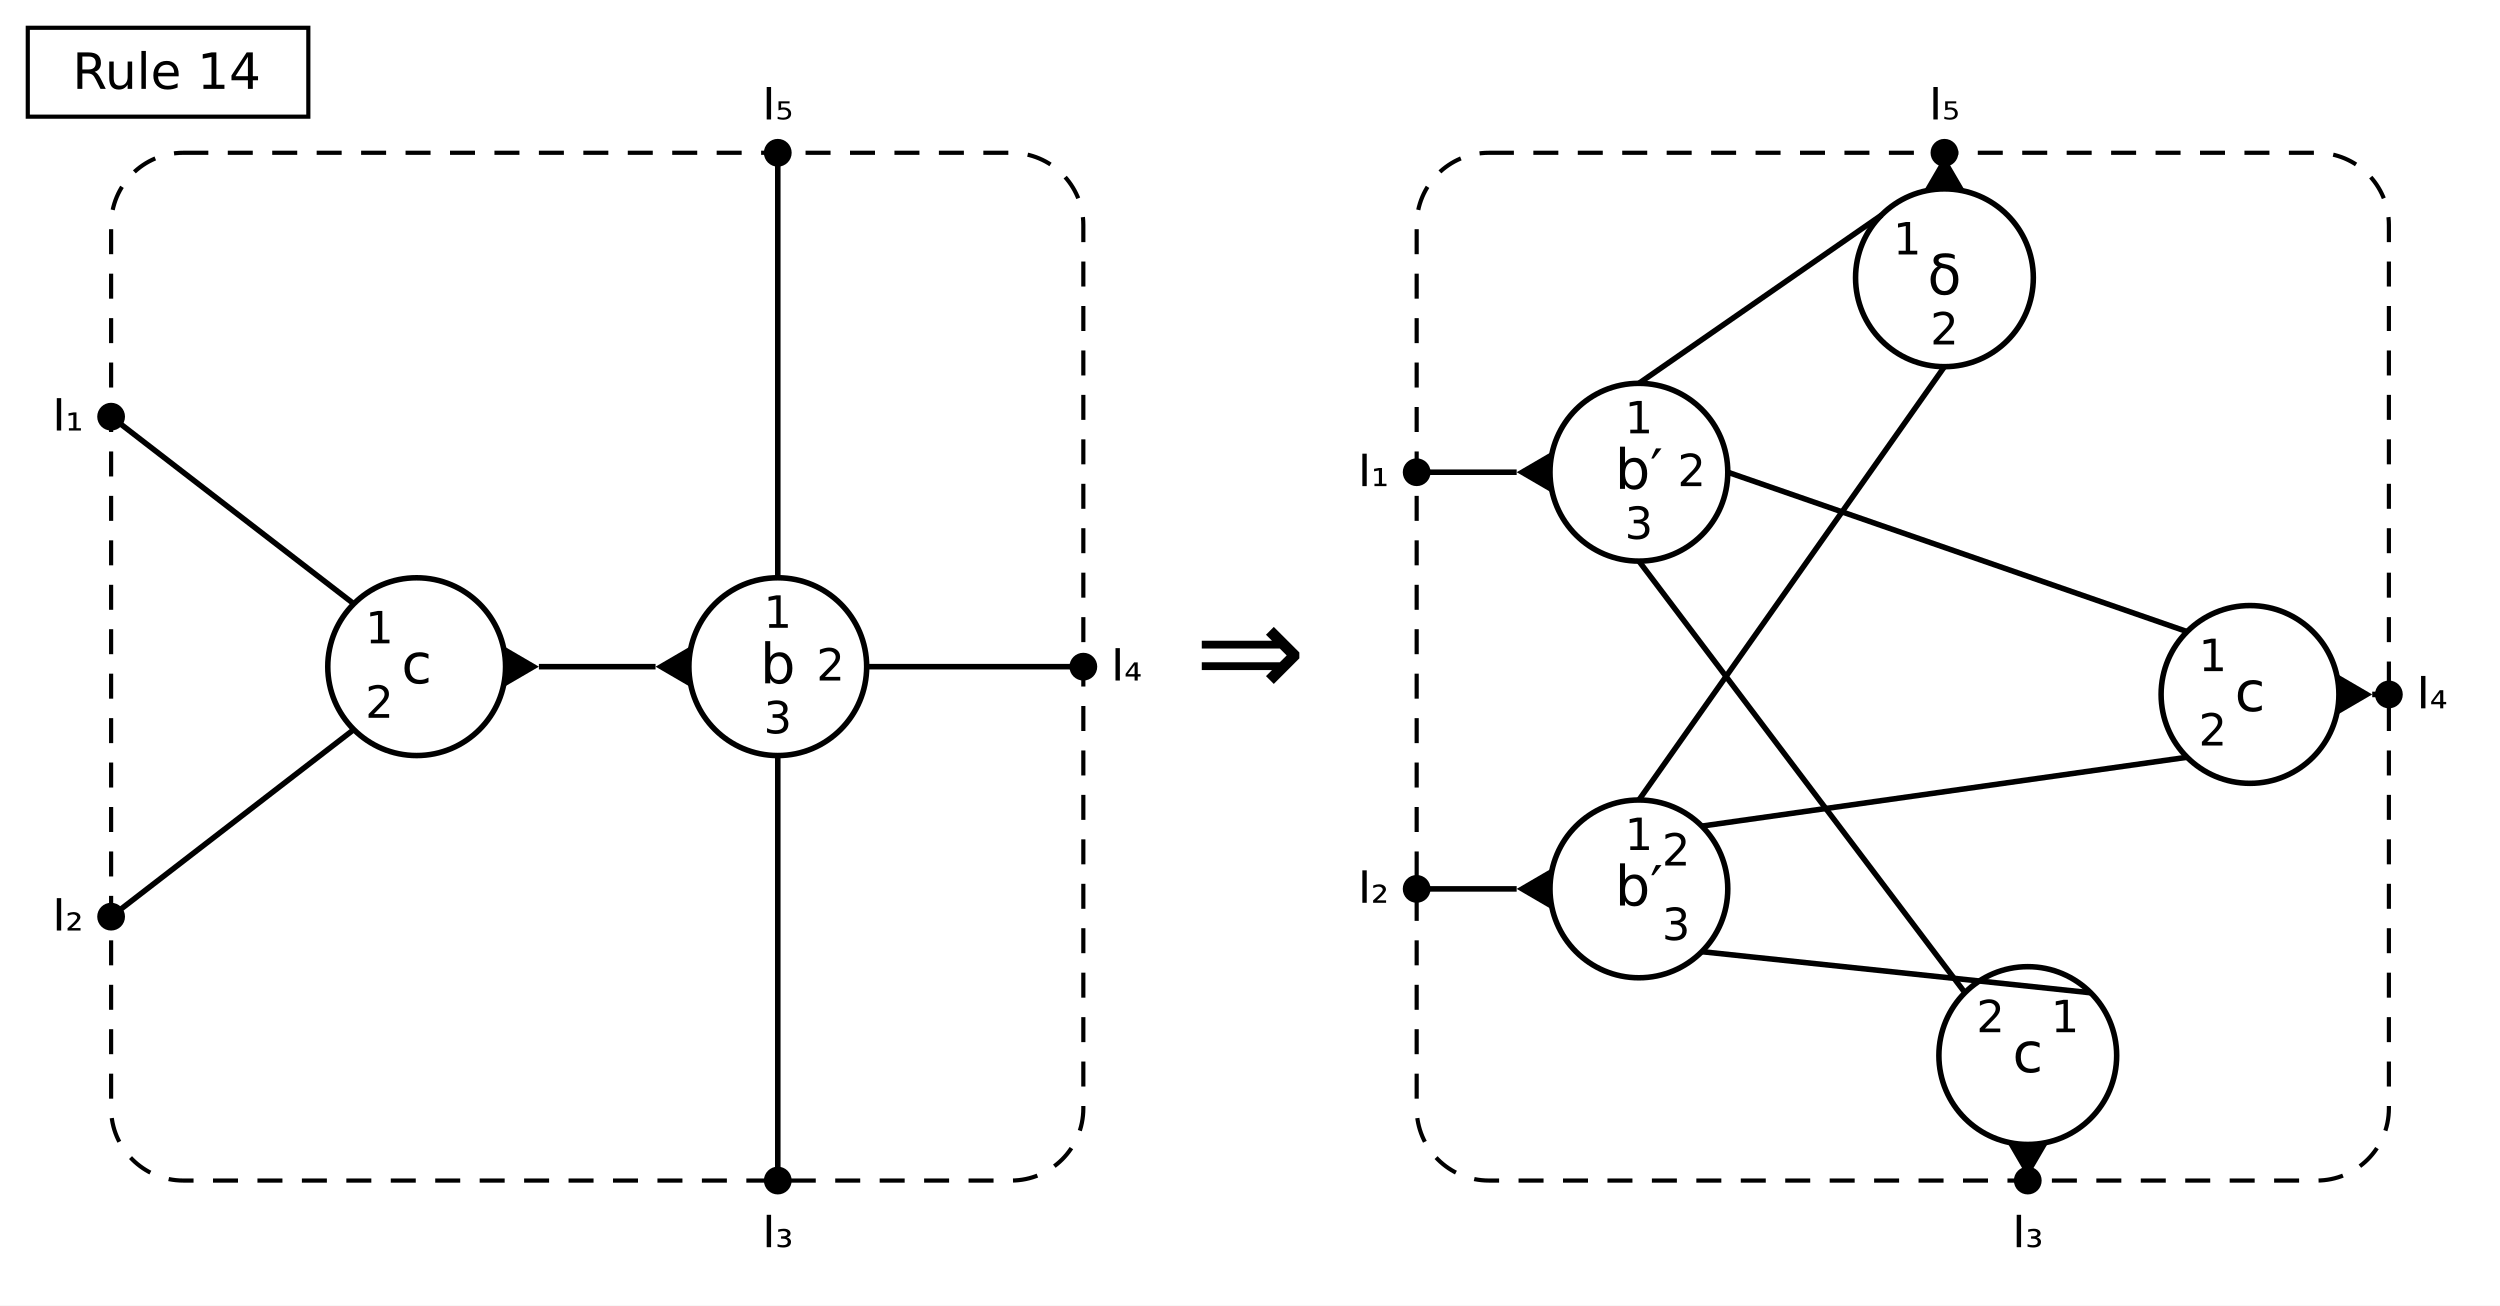
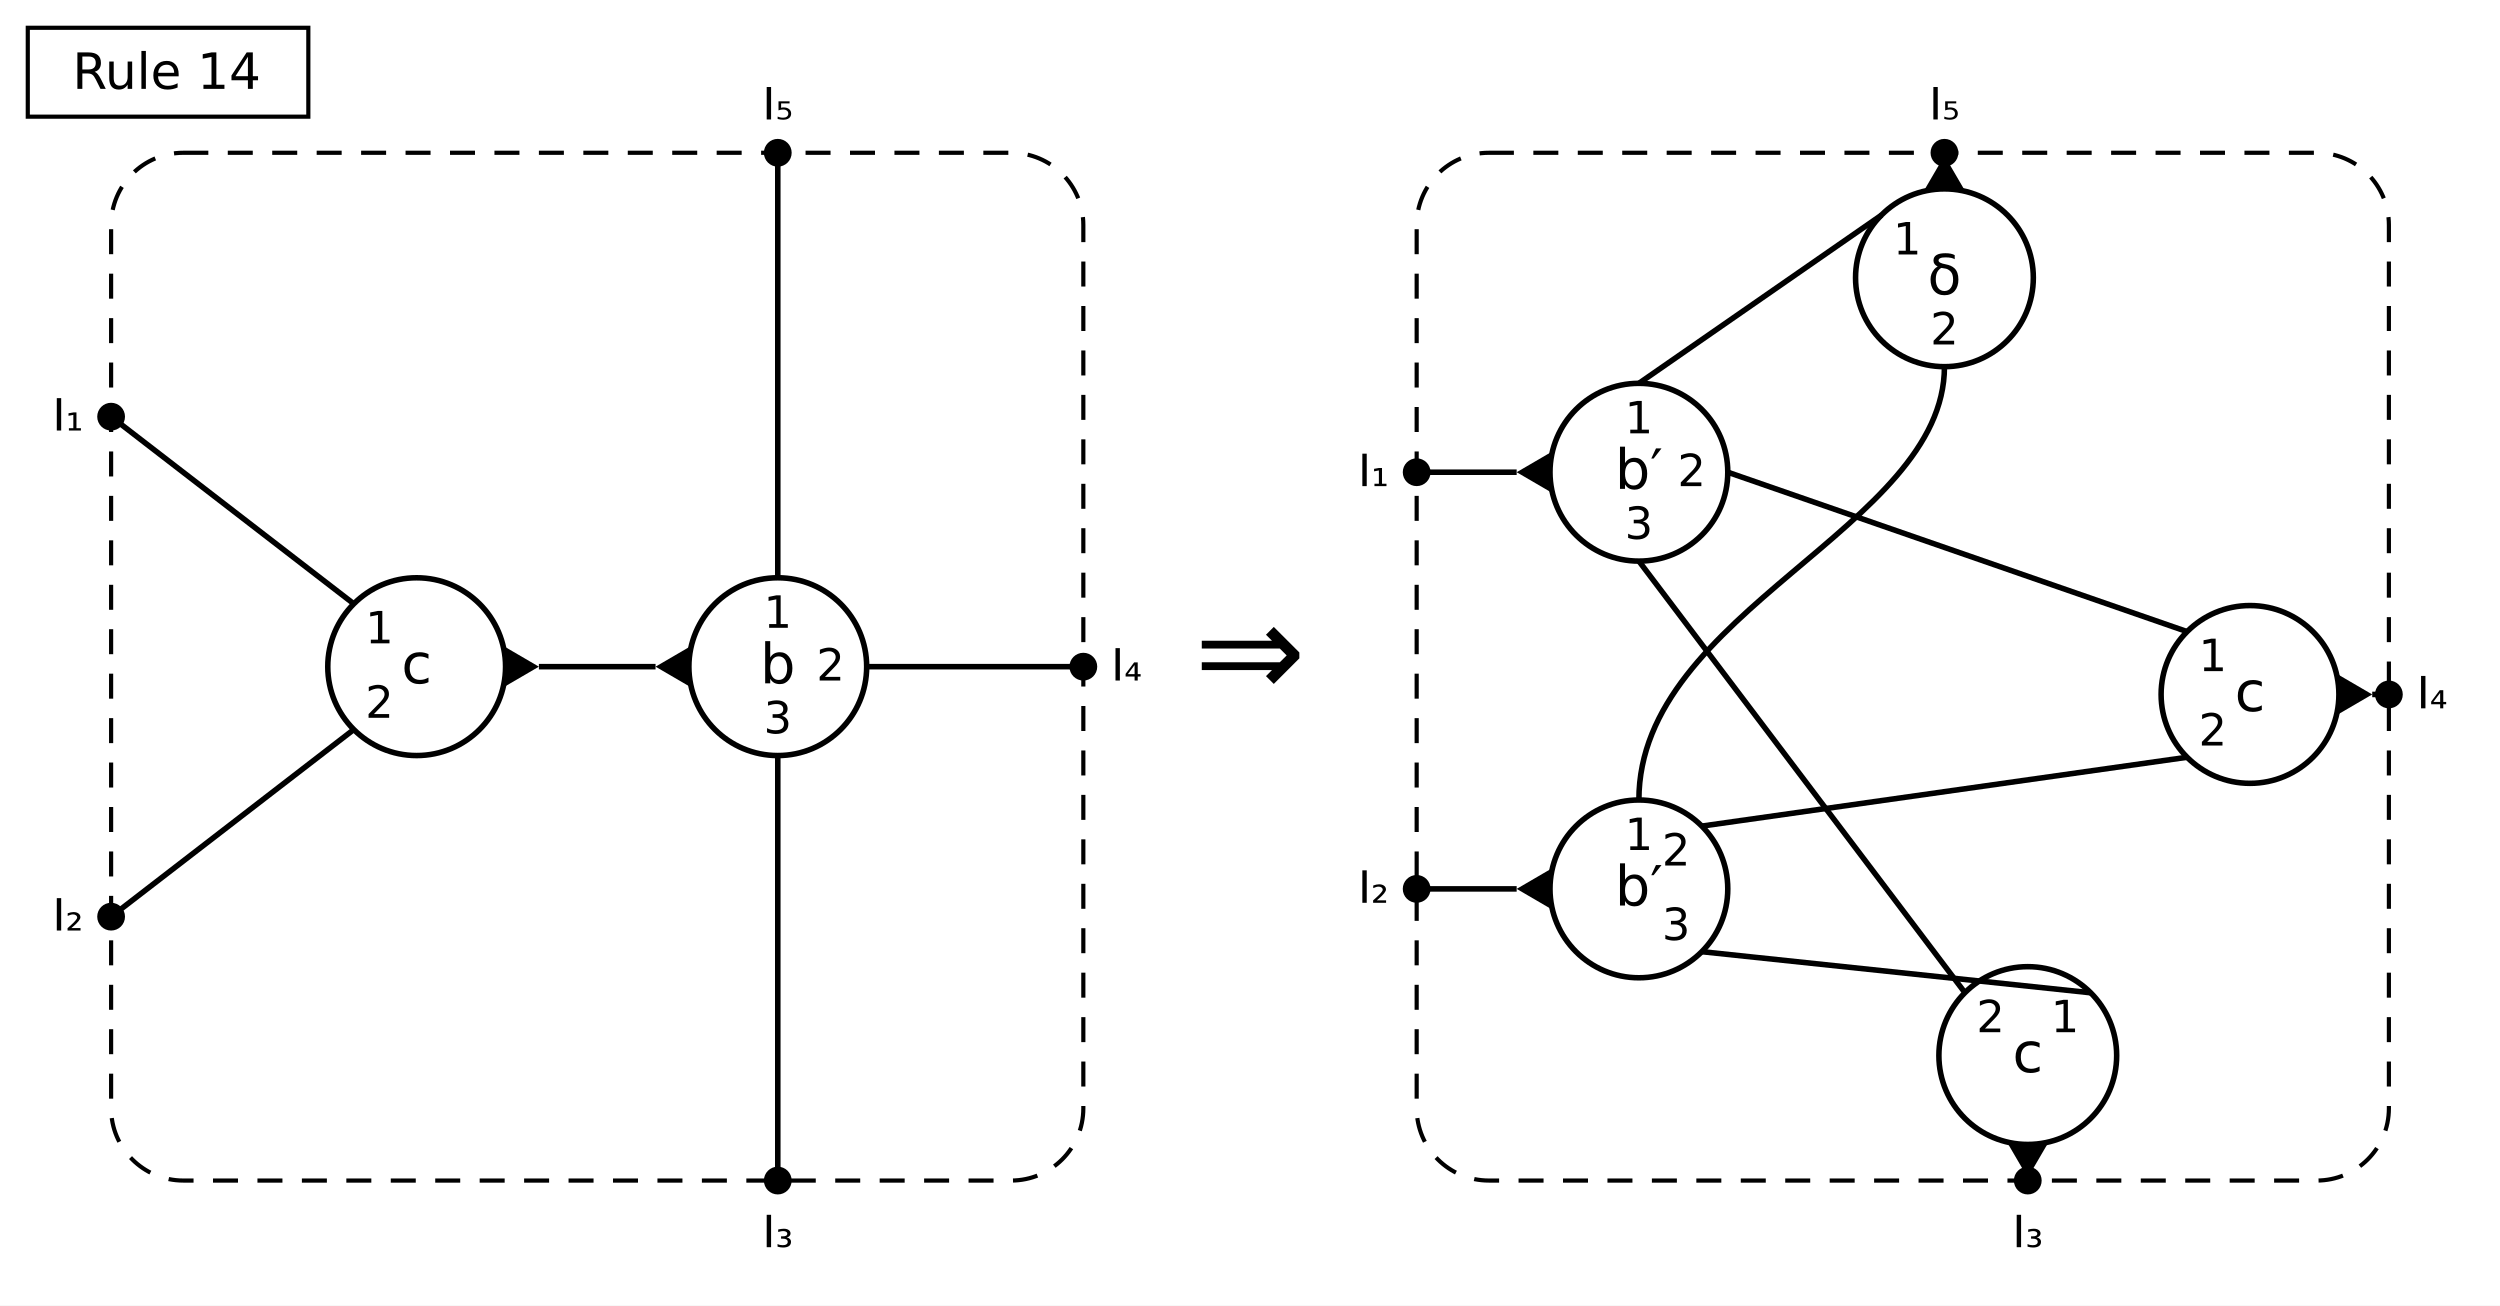
<svg xmlns="http://www.w3.org/2000/svg" width="900" height="470" viewBox="0 0 900 470">
  <rect width="900" height="470" fill="#fff" />
  <rect x="10" y="10" width="101" height="32" fill="#fff" stroke="#000" stroke-width="1.5" />
  <text x="60" y="32" text-anchor="middle" font-family="DejaVu Sans,sans-serif" font-size="18" fill="#000">Rule 14</text>
  <rect x="40" y="55" width="350" height="370" rx="26" ry="26" fill="none" stroke="#000" stroke-width="1.5" stroke-dasharray="9 7" />
  <circle cx="150" cy="240" r="32" fill="#fff" stroke="#000" stroke-width="2" />
  <text x="150" y="246" text-anchor="middle" font-family="DejaVu Sans,sans-serif" font-size="20" fill="#000">c</text>
  <polygon points="182,247 182,233 194,240" fill="#000" />
  <text x="136.6" y="231.6" text-anchor="middle" font-family="DejaVu Sans,sans-serif" font-size="16" fill="#000">1</text>
  <text x="136.6" y="258.4" text-anchor="middle" font-family="DejaVu Sans,sans-serif" font-size="16" fill="#000">2</text>
  <circle cx="280" cy="240" r="32" fill="#fff" stroke="#000" stroke-width="2" />
  <text x="280" y="246" text-anchor="middle" font-family="DejaVu Sans,sans-serif" font-size="20" fill="#000">b</text>
  <polygon points="248,233 248,247 236,240" fill="#000" />
  <text x="280" y="226" text-anchor="middle" font-family="DejaVu Sans,sans-serif" font-size="16" fill="#000">1</text>
  <text x="299" y="245" text-anchor="middle" font-family="DejaVu Sans,sans-serif" font-size="16" fill="#000">2</text>
  <text x="280" y="264" text-anchor="middle" font-family="DejaVu Sans,sans-serif" font-size="16" fill="#000">3</text>
  <polyline points="194,240 236,240" fill="none" stroke="#000" stroke-width="2" />
  <polyline points="127.4,217.4 40,150" fill="none" stroke="#000" stroke-width="2" />
  <circle cx="40" cy="150" r="5" fill="#000" />
  <text x="30" y="155" text-anchor="end" font-family="DejaVu Sans,sans-serif" font-size="16" fill="#000">I₁</text>
  <polyline points="127.4,262.6 40,330" fill="none" stroke="#000" stroke-width="2" />
  <circle cx="40" cy="330" r="5" fill="#000" />
  <text x="30" y="335" text-anchor="end" font-family="DejaVu Sans,sans-serif" font-size="16" fill="#000">I₂</text>
  <polyline points="280,208 280,55" fill="none" stroke="#000" stroke-width="2" />
  <circle cx="280" cy="55" r="5" fill="#000" />
  <text x="280" y="43" text-anchor="middle" font-family="DejaVu Sans,sans-serif" font-size="16" fill="#000">I₅</text>
  <polyline points="312,240 390,240" fill="none" stroke="#000" stroke-width="2" />
  <circle cx="390" cy="240" r="5" fill="#000" />
  <text x="400" y="245" text-anchor="start" font-family="DejaVu Sans,sans-serif" font-size="16" fill="#000">I₄</text>
  <polyline points="280,272 280,425" fill="none" stroke="#000" stroke-width="2" />
  <circle cx="280" cy="425" r="5" fill="#000" />
  <text x="280" y="449" text-anchor="middle" font-family="DejaVu Sans,sans-serif" font-size="16" fill="#000">I₃</text>
  <rect x="510" y="55" width="350" height="370" rx="26" ry="26" fill="none" stroke="#000" stroke-width="1.5" stroke-dasharray="9 7" />
  <circle cx="700" cy="100" r="32" fill="#fff" stroke="#000" stroke-width="2" />
  <text x="700" y="106" text-anchor="middle" font-family="DejaVu Sans,sans-serif" font-size="20" fill="#000">δ</text>
  <polygon points="707,68 693,68 700,56" fill="#000" />
  <text x="686.6" y="91.6" text-anchor="middle" font-family="DejaVu Sans,sans-serif" font-size="16" fill="#000">1</text>
  <text x="700" y="124" text-anchor="middle" font-family="DejaVu Sans,sans-serif" font-size="16" fill="#000">2</text>
  <circle cx="590" cy="170" r="32" fill="#fff" stroke="#000" stroke-width="2" />
  <text x="590" y="176" text-anchor="middle" font-family="DejaVu Sans,sans-serif" font-size="20" fill="#000">b′</text>
  <polygon points="558,163 558,177 546,170" fill="#000" />
  <text x="590" y="156" text-anchor="middle" font-family="DejaVu Sans,sans-serif" font-size="16" fill="#000">1</text>
  <text x="609" y="175" text-anchor="middle" font-family="DejaVu Sans,sans-serif" font-size="16" fill="#000">2</text>
  <text x="590" y="194" text-anchor="middle" font-family="DejaVu Sans,sans-serif" font-size="16" fill="#000">3</text>
  <circle cx="810" cy="250" r="32" fill="#fff" stroke="#000" stroke-width="2" />
  <text x="810" y="256" text-anchor="middle" font-family="DejaVu Sans,sans-serif" font-size="20" fill="#000">c</text>
  <polygon points="842,257 842,243 854,250" fill="#000" />
  <text x="796.6" y="241.6" text-anchor="middle" font-family="DejaVu Sans,sans-serif" font-size="16" fill="#000">1</text>
  <text x="796.6" y="268.4" text-anchor="middle" font-family="DejaVu Sans,sans-serif" font-size="16" fill="#000">2</text>
  <circle cx="590" cy="320" r="32" fill="#fff" stroke="#000" stroke-width="2" />
  <text x="590" y="326" text-anchor="middle" font-family="DejaVu Sans,sans-serif" font-size="20" fill="#000">b′</text>
  <polygon points="558,313 558,327 546,320" fill="#000" />
  <text x="590" y="306" text-anchor="middle" font-family="DejaVu Sans,sans-serif" font-size="16" fill="#000">1</text>
  <text x="603.4" y="311.6" text-anchor="middle" font-family="DejaVu Sans,sans-serif" font-size="16" fill="#000">2</text>
  <text x="603.4" y="338.4" text-anchor="middle" font-family="DejaVu Sans,sans-serif" font-size="16" fill="#000">3</text>
  <circle cx="730" cy="380" r="32" fill="#fff" stroke="#000" stroke-width="2" />
  <text x="730" y="386" text-anchor="middle" font-family="DejaVu Sans,sans-serif" font-size="20" fill="#000">c</text>
  <polygon points="723,412 737,412 730,424" fill="#000" />
  <text x="743.4" y="371.6" text-anchor="middle" font-family="DejaVu Sans,sans-serif" font-size="16" fill="#000">1</text>
  <text x="716.6" y="371.6" text-anchor="middle" font-family="DejaVu Sans,sans-serif" font-size="16" fill="#000">2</text>
  <polyline points="700,56 700,55" fill="none" stroke="#000" stroke-width="2" />
  <circle cx="700" cy="55" r="5" fill="#000" />
  <text x="700" y="43" text-anchor="middle" font-family="DejaVu Sans,sans-serif" font-size="16" fill="#000">I₅</text>
  <polyline points="546,170 510,170" fill="none" stroke="#000" stroke-width="2" />
  <circle cx="510" cy="170" r="5" fill="#000" />
  <text x="500" y="175" text-anchor="end" font-family="DejaVu Sans,sans-serif" font-size="16" fill="#000">I₁</text>
  <polyline points="854,250 860,250" fill="none" stroke="#000" stroke-width="2" />
  <circle cx="860" cy="250" r="5" fill="#000" />
  <text x="870" y="255" text-anchor="start" font-family="DejaVu Sans,sans-serif" font-size="16" fill="#000">I₄</text>
  <polyline points="546,320 510,320" fill="none" stroke="#000" stroke-width="2" />
  <circle cx="510" cy="320" r="5" fill="#000" />
  <text x="500" y="325" text-anchor="end" font-family="DejaVu Sans,sans-serif" font-size="16" fill="#000">I₂</text>
  <polyline points="730,424 730,425" fill="none" stroke="#000" stroke-width="2" />
  <circle cx="730" cy="425" r="5" fill="#000" />
  <text x="730" y="449" text-anchor="middle" font-family="DejaVu Sans,sans-serif" font-size="16" fill="#000">I₃</text>
  <polyline points="677.4,77.4 590,138" fill="none" stroke="#000" stroke-width="2" />
-   <polyline points="700,132 590,288" fill="none" stroke="#000" stroke-width="2" />
+   <path d="M 700,132 C 700,190 590,220 590,288" fill="none" stroke="#000" stroke-width="2" />
  <polyline points="622,170 787.4,227.4" fill="none" stroke="#000" stroke-width="2" />
  <polyline points="590,202 707.4,357.4" fill="none" stroke="#000" stroke-width="2" />
  <polyline points="612.6,297.4 787.4,272.6" fill="none" stroke="#000" stroke-width="2" />
  <polyline points="612.6,342.6 752.6,357.4" fill="none" stroke="#000" stroke-width="2" />
  <text x="450" y="251" text-anchor="middle" font-family="DejaVu Sans,sans-serif" font-size="48" fill="#000">⇒</text>
</svg>
